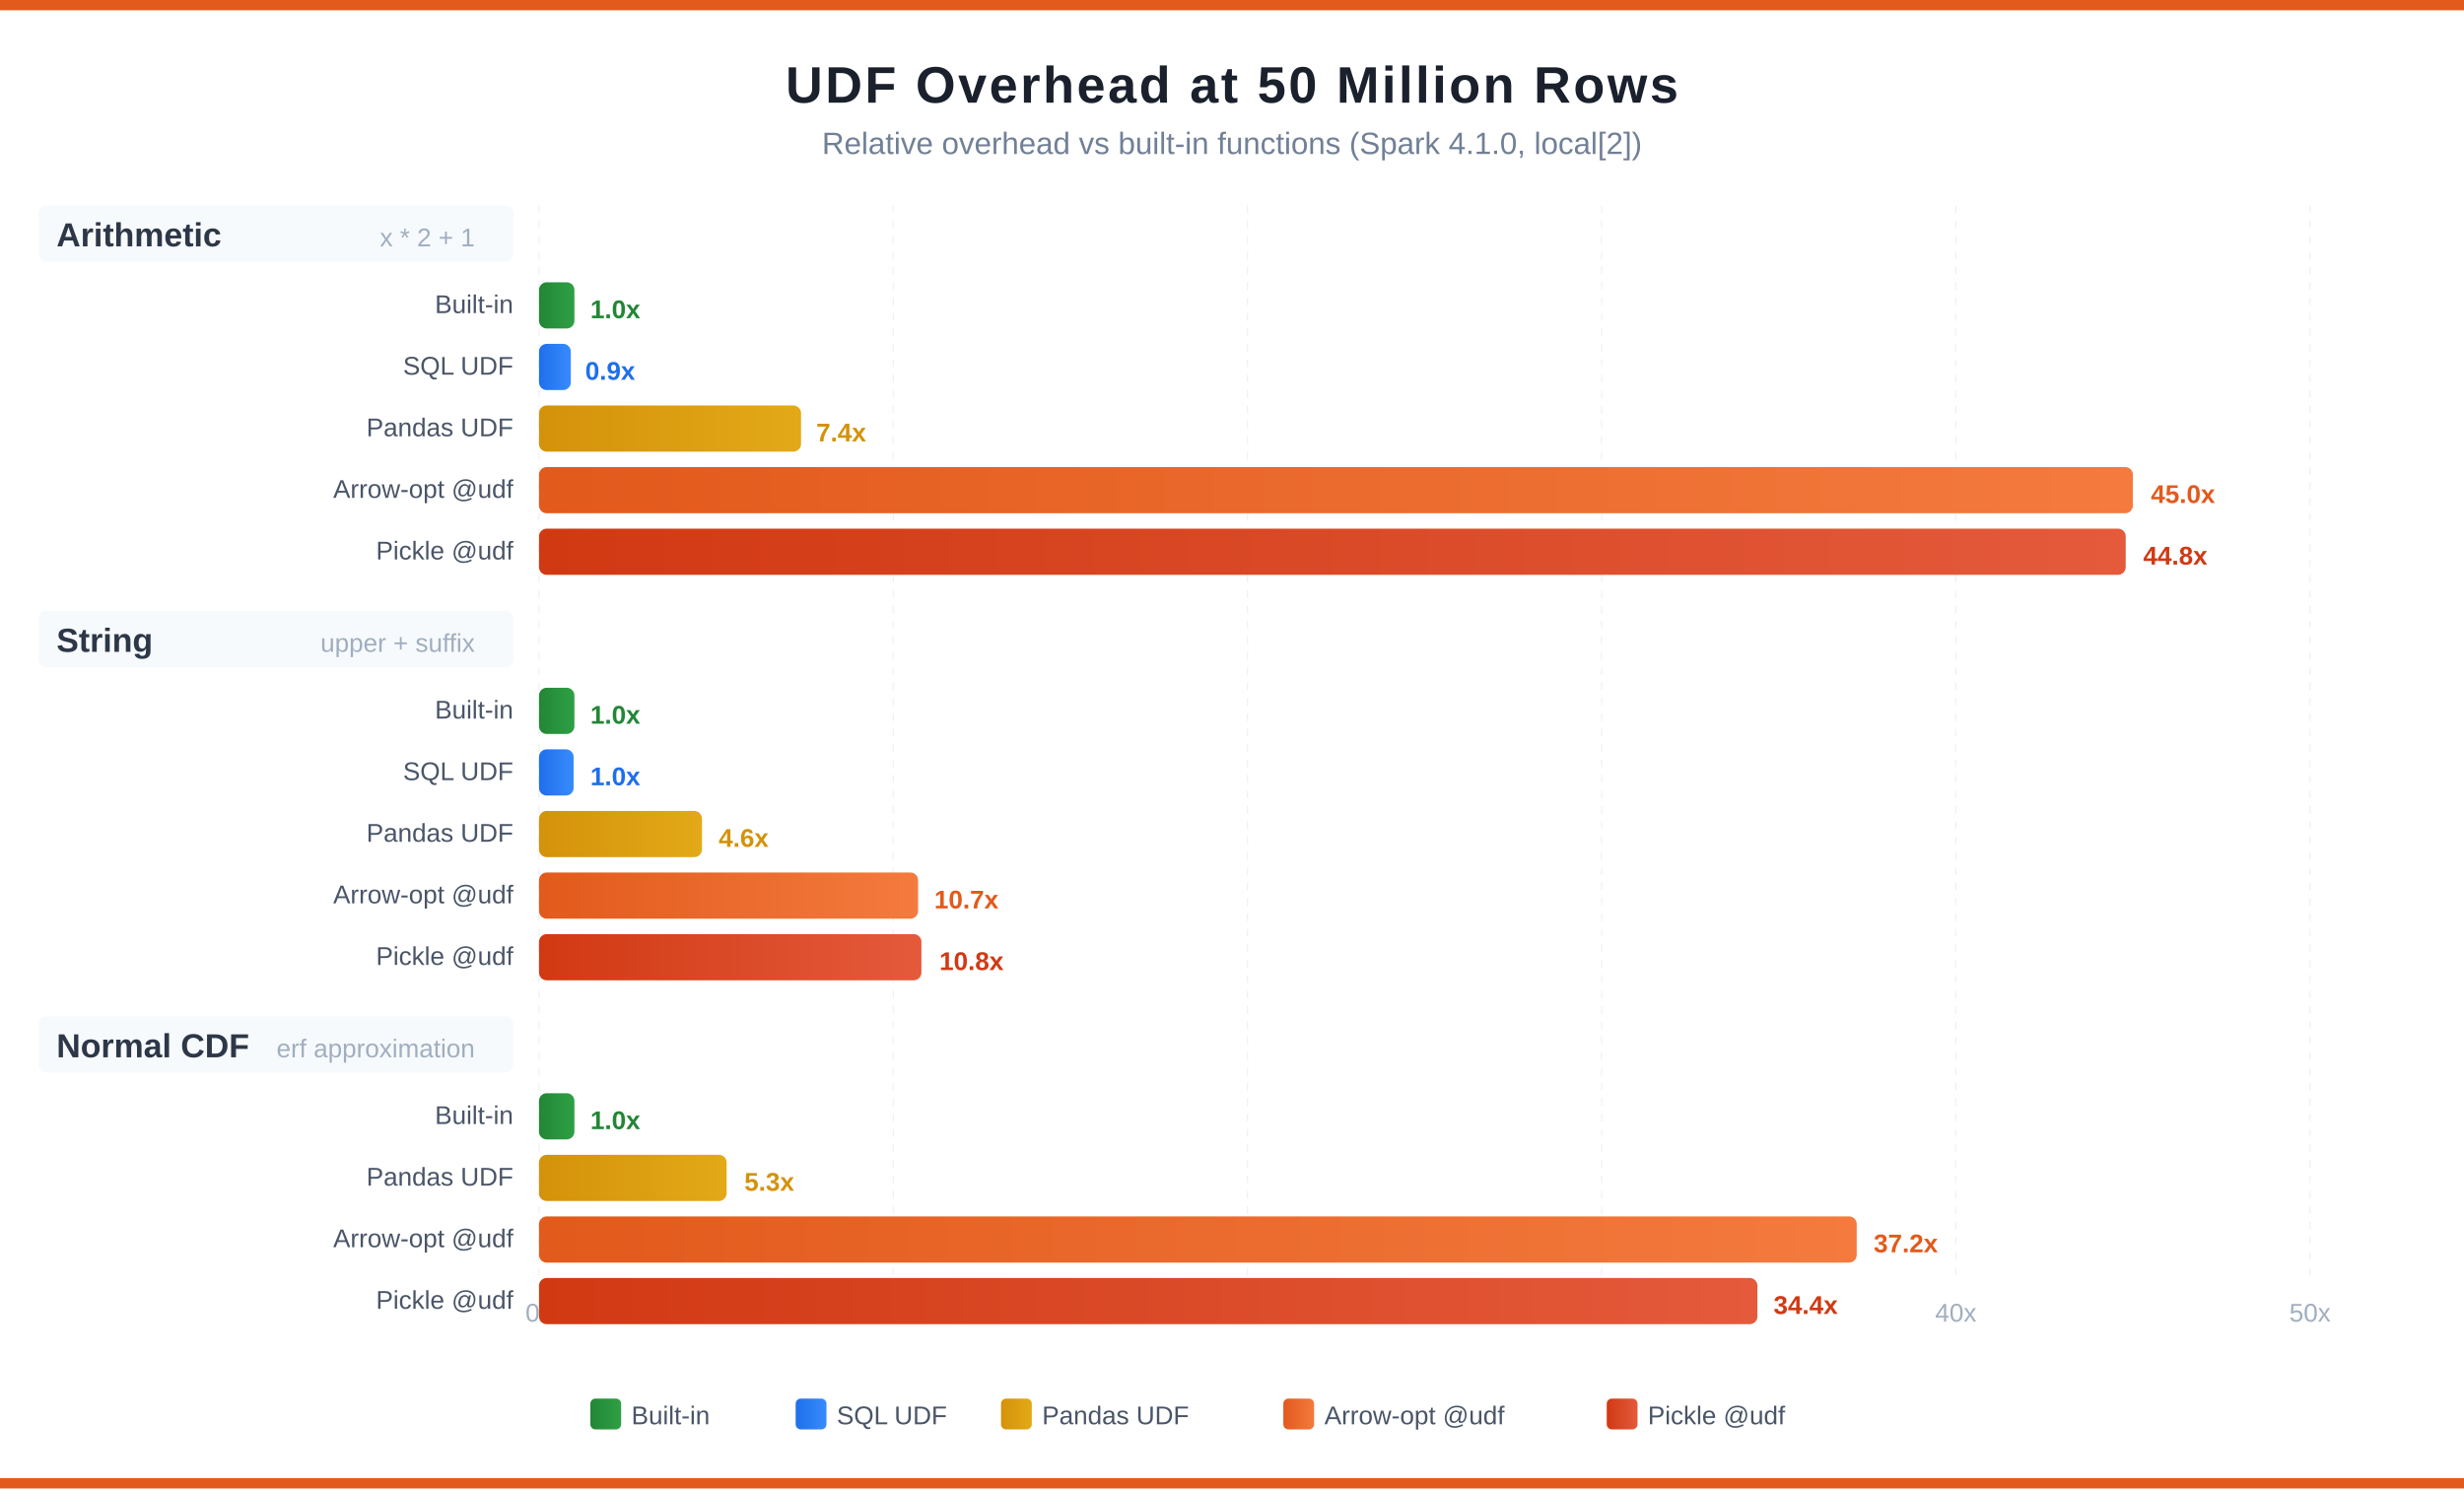
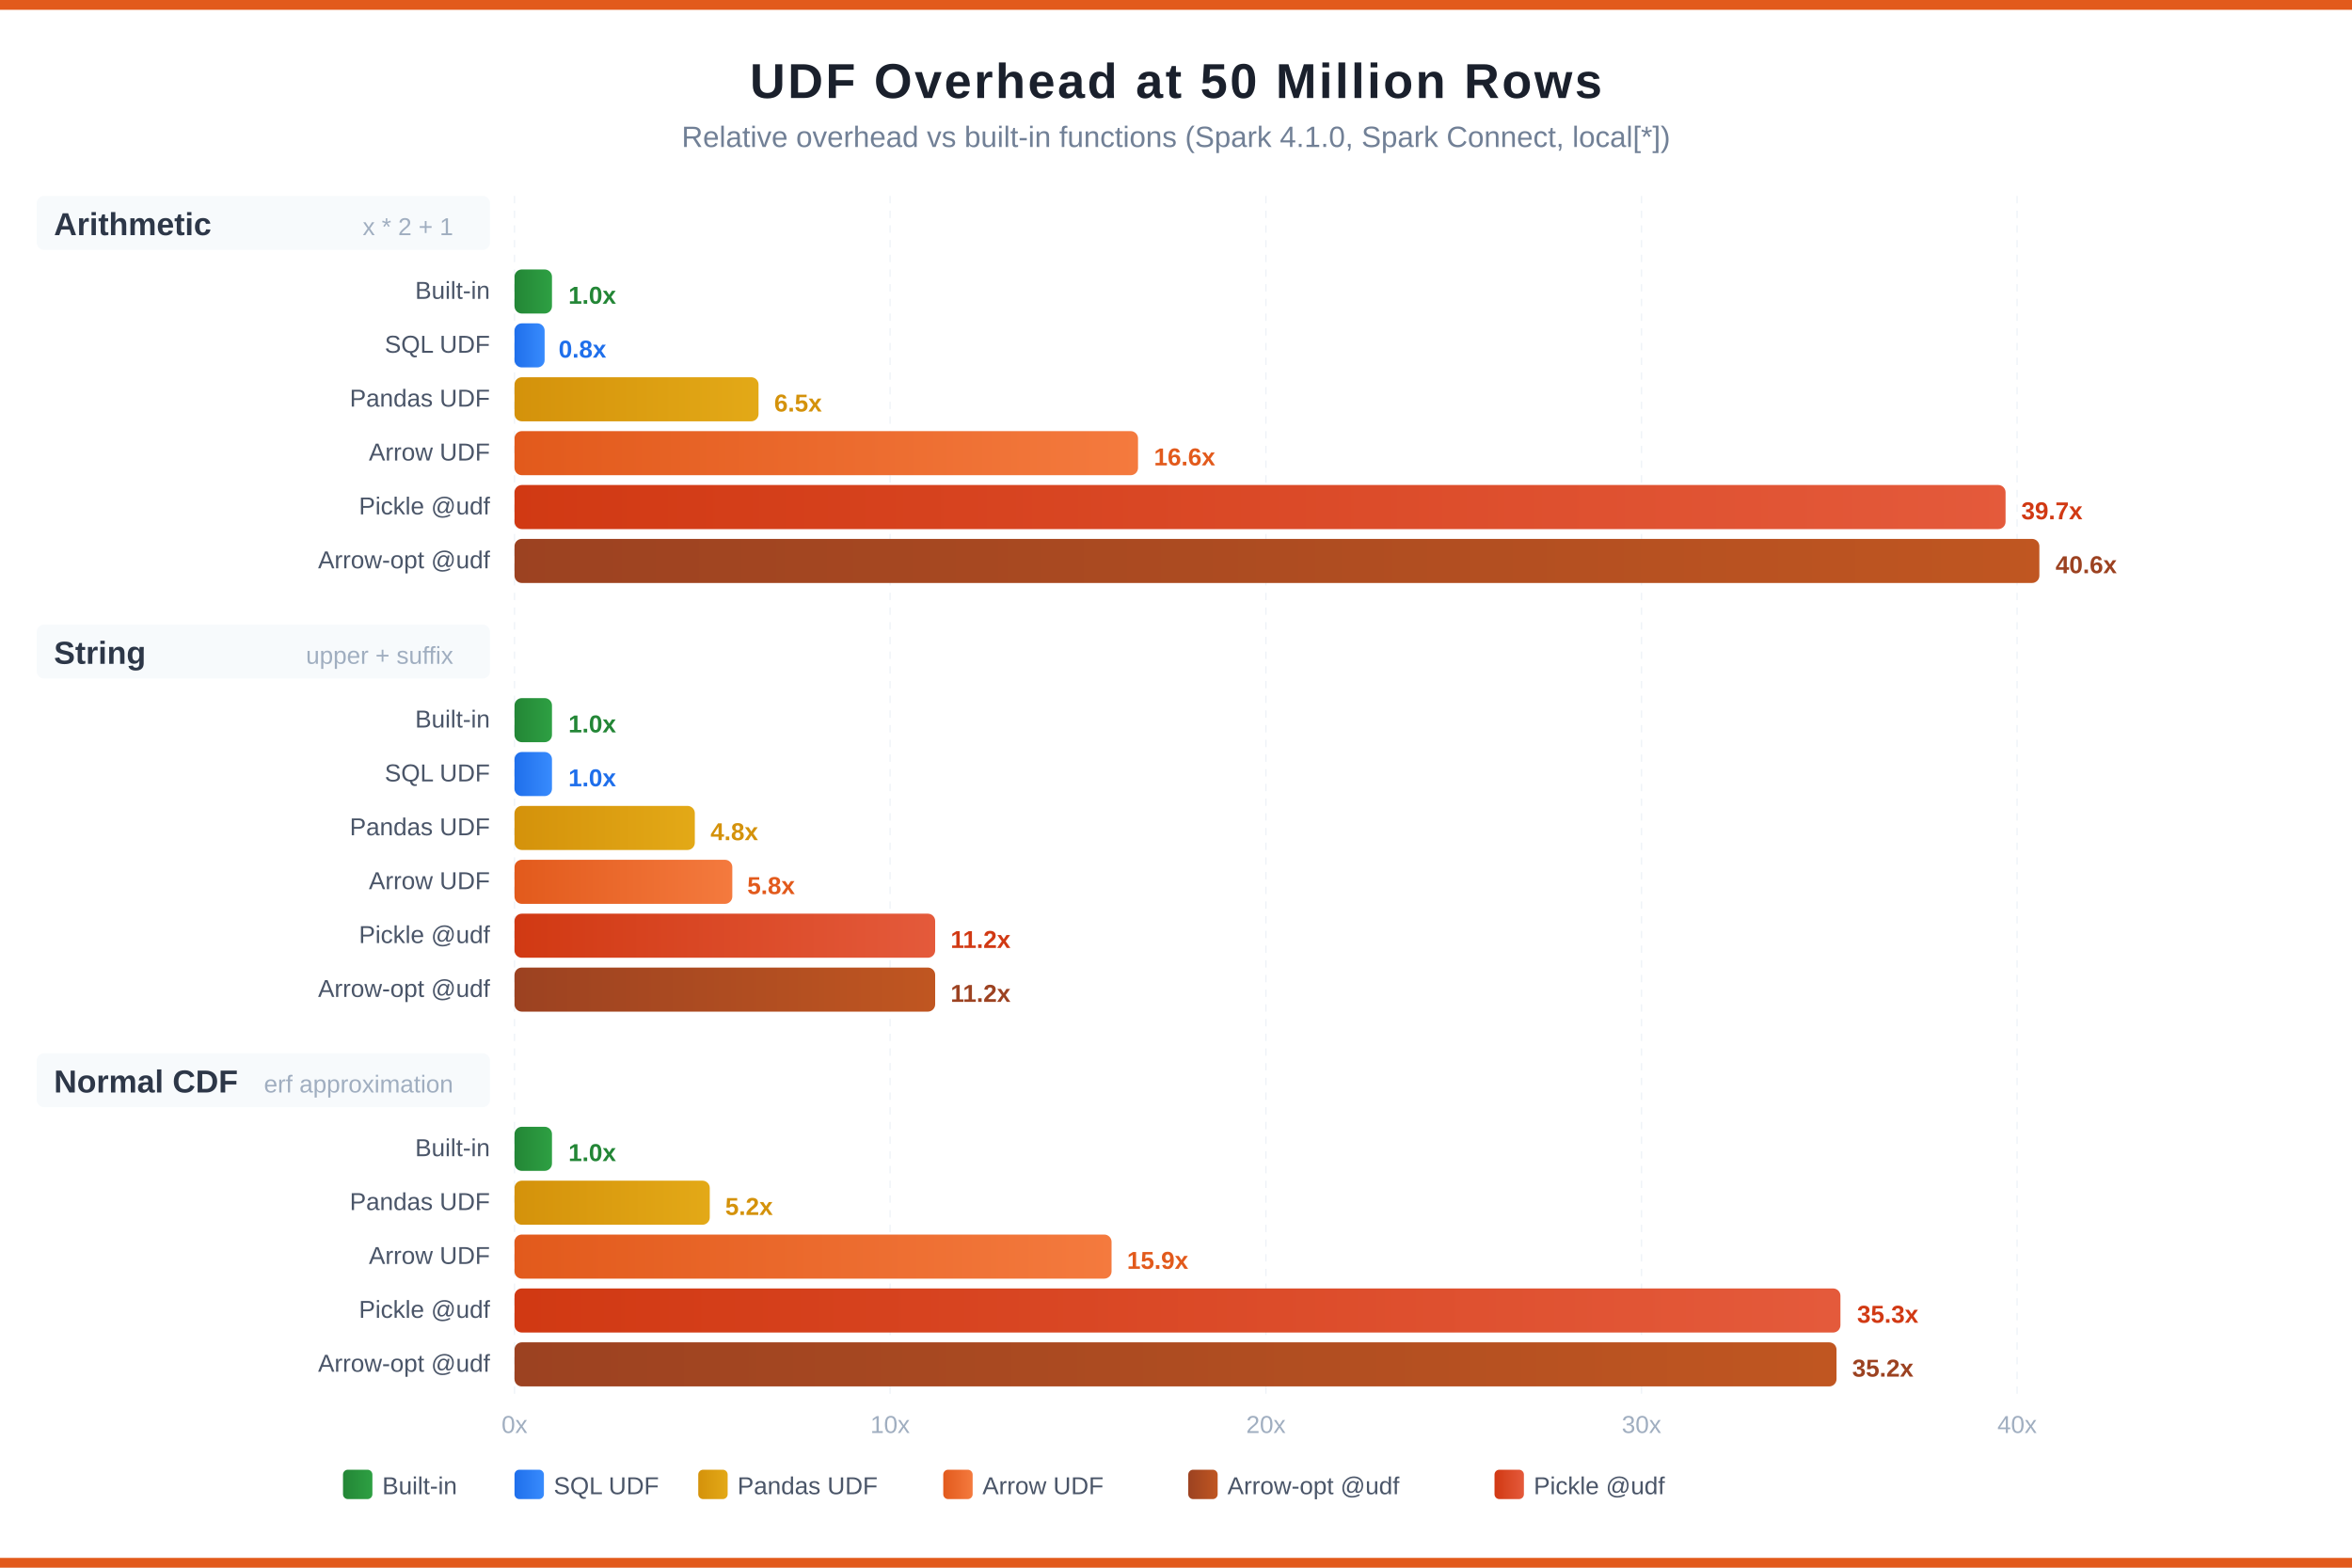
- <svg xmlns="http://www.w3.org/2000/svg" viewBox="0 0 960 580" font-family="'Segoe UI', Arial, Helvetica, sans-serif">
+ <svg xmlns="http://www.w3.org/2000/svg" viewBox="0 0 960 640" font-family="'Segoe UI', Arial, Helvetica, sans-serif">
  <defs>
    <linearGradient id="g-builtin" x1="0" x2="1" y1="0" y2="0">
      <stop offset="0%" stop-color="#238636" />
      <stop offset="100%" stop-color="#2ea043" />
    </linearGradient>
    <linearGradient id="g-sql" x1="0" x2="1" y1="0" y2="0">
      <stop offset="0%" stop-color="#1f6feb" />
      <stop offset="100%" stop-color="#388bfd" />
    </linearGradient>
+     <linearGradient id="g-arrow" x1="0" x2="1" y1="0" y2="0">
+       <stop offset="0%" stop-color="#E25A1C" />
+       <stop offset="100%" stop-color="#F47A3E" />
+     </linearGradient>
    <linearGradient id="g-pandas" x1="0" x2="1" y1="0" y2="0">
      <stop offset="0%" stop-color="#d4920b" />
      <stop offset="100%" stop-color="#e3a917" />
    </linearGradient>
    <linearGradient id="g-arrowopt" x1="0" x2="1" y1="0" y2="0">
-       <stop offset="0%" stop-color="#E25A1C" />
-       <stop offset="100%" stop-color="#F47A3E" />
+       <stop offset="0%" stop-color="#9C4221" />
+       <stop offset="100%" stop-color="#C05621" />
    </linearGradient>
    <linearGradient id="g-pickle" x1="0" x2="1" y1="0" y2="0">
      <stop offset="0%" stop-color="#D13913" />
      <stop offset="100%" stop-color="#E45A3B" />
    </linearGradient>
  </defs>
-   <rect width="960" height="580" fill="#FFFFFF" />
+   <rect width="960" height="640" fill="#FFFFFF" />
  <rect x="0" y="0" width="960" height="4" fill="#E25A1C" />
  <text x="480" y="40" font-size="20" fill="#1A202C" text-anchor="middle" font-weight="bold" letter-spacing="1">UDF Overhead at 50 Million Rows</text>
-   <text x="480" y="60" font-size="12" fill="#718096" text-anchor="middle">Relative overhead vs built-in functions (Spark 4.1.0, local[2])</text>
+   <text x="480" y="60" font-size="12" fill="#718096" text-anchor="middle">Relative overhead vs built-in functions (Spark 4.1.0, Spark Connect, local[*])</text>
  <g transform="translate(0, 80)">
    <g stroke="#EDF2F7" stroke-width="0.5" stroke-dasharray="3,3">
-       <line x1="210" y1="0" x2="210" y2="420" />
-       <line x1="348" y1="0" x2="348" y2="420" />
-       <line x1="486" y1="0" x2="486" y2="420" />
-       <line x1="624" y1="0" x2="624" y2="420" />
-       <line x1="762" y1="0" x2="762" y2="420" />
-       <line x1="900" y1="0" x2="900" y2="420" />
+       <line x1="210" y1="0" x2="210" y2="490" />
+       <line x1="363.3" y1="0" x2="363.3" y2="490" />
+       <line x1="516.7" y1="0" x2="516.7" y2="490" />
+       <line x1="670" y1="0" x2="670" y2="490" />
+       <line x1="823.3" y1="0" x2="823.3" y2="490" />
    </g>
    <g font-size="10" fill="#A0AEC0" text-anchor="middle">
-       <text x="210" y="435">0x</text>
-       <text x="348" y="435">10x</text>
-       <text x="486" y="435">20x</text>
-       <text x="624" y="435">30x</text>
-       <text x="762" y="435">40x</text>
-       <text x="900" y="435">50x</text>
+       <text x="210" y="505">0x</text>
+       <text x="363.3" y="505">10x</text>
+       <text x="516.7" y="505">20x</text>
+       <text x="670" y="505">30x</text>
+       <text x="823.3" y="505">40x</text>
    </g>
    <rect x="15" y="0" width="185" height="22" rx="3" fill="#F7FAFC" />
    <text x="22" y="16" font-size="13" fill="#2D3748" font-weight="bold">Arithmetic</text>
    <text x="185" y="16" font-size="10" fill="#A0AEC0" text-anchor="end">x * 2 + 1</text>
    <text x="200" y="42" font-size="10" fill="#4A5568" text-anchor="end">Built-in</text>
-     <rect x="210" y="30" width="13.8" height="18" rx="3" fill="url(#g-builtin)" />
-     <text x="230" y="44" font-size="10" fill="#238636" font-weight="600">1.0x</text>
-     <text x="200" y="66" font-size="10" fill="#4A5568" text-anchor="end">SQL UDF</text>
-     <rect x="210" y="54" width="12.4" height="18" rx="3" fill="url(#g-sql)" />
-     <text x="228" y="68" font-size="10" fill="#1f6feb" font-weight="600">0.9x</text>
-     <text x="200" y="90" font-size="10" fill="#4A5568" text-anchor="end">Pandas UDF</text>
-     <rect x="210" y="78" width="102.1" height="18" rx="3" fill="url(#g-pandas)" />
-     <text x="318" y="92" font-size="10" fill="#d4920b" font-weight="600">7.4x</text>
-     <text x="200" y="114" font-size="10" fill="#4A5568" text-anchor="end">Arrow-opt @udf</text>
-     <rect x="210" y="102" width="621" height="18" rx="3" fill="url(#g-arrowopt)" />
-     <text x="838" y="116" font-size="10" fill="#E25A1C" font-weight="700">45.0x</text>
-     <text x="200" y="138" font-size="10" fill="#4A5568" text-anchor="end">Pickle @udf</text>
-     <rect x="210" y="126" width="618.2" height="18" rx="3" fill="url(#g-pickle)" />
-     <text x="835" y="140" font-size="10" fill="#D13913" font-weight="700">44.8x</text>
-     <rect x="15" y="158" width="185" height="22" rx="3" fill="#F7FAFC" />
-     <text x="22" y="174" font-size="13" fill="#2D3748" font-weight="bold">String</text>
-     <text x="185" y="174" font-size="10" fill="#A0AEC0" text-anchor="end">upper + suffix</text>
-     <text x="200" y="200" font-size="10" fill="#4A5568" text-anchor="end">Built-in</text>
-     <rect x="210" y="188" width="13.8" height="18" rx="3" fill="url(#g-builtin)" />
-     <text x="230" y="202" font-size="10" fill="#238636" font-weight="600">1.0x</text>
-     <text x="200" y="224" font-size="10" fill="#4A5568" text-anchor="end">SQL UDF</text>
-     <rect x="210" y="212" width="13.5" height="18" rx="3" fill="url(#g-sql)" />
-     <text x="230" y="226" font-size="10" fill="#1f6feb" font-weight="600">1.0x</text>
-     <text x="200" y="248" font-size="10" fill="#4A5568" text-anchor="end">Pandas UDF</text>
-     <rect x="210" y="236" width="63.5" height="18" rx="3" fill="url(#g-pandas)" />
-     <text x="280" y="250" font-size="10" fill="#d4920b" font-weight="600">4.6x</text>
-     <text x="200" y="272" font-size="10" fill="#4A5568" text-anchor="end">Arrow-opt @udf</text>
-     <rect x="210" y="260" width="147.7" height="18" rx="3" fill="url(#g-arrowopt)" />
-     <text x="364" y="274" font-size="10" fill="#E25A1C" font-weight="600">10.7x</text>
-     <text x="200" y="296" font-size="10" fill="#4A5568" text-anchor="end">Pickle @udf</text>
-     <rect x="210" y="284" width="149.0" height="18" rx="3" fill="url(#g-pickle)" />
-     <text x="366" y="298" font-size="10" fill="#D13913" font-weight="600">10.8x</text>
-     <rect x="15" y="316" width="185" height="22" rx="3" fill="#F7FAFC" />
-     <text x="22" y="332" font-size="13" fill="#2D3748" font-weight="bold">Normal CDF</text>
-     <text x="185" y="332" font-size="10" fill="#A0AEC0" text-anchor="end">erf approximation</text>
-     <text x="200" y="358" font-size="10" fill="#4A5568" text-anchor="end">Built-in</text>
-     <rect x="210" y="346" width="13.8" height="18" rx="3" fill="url(#g-builtin)" />
-     <text x="230" y="360" font-size="10" fill="#238636" font-weight="600">1.0x</text>
-     <text x="200" y="382" font-size="10" fill="#4A5568" text-anchor="end">Pandas UDF</text>
-     <rect x="210" y="370" width="73.1" height="18" rx="3" fill="url(#g-pandas)" />
-     <text x="290" y="384" font-size="10" fill="#d4920b" font-weight="600">5.3x</text>
-     <text x="200" y="406" font-size="10" fill="#4A5568" text-anchor="end">Arrow-opt @udf</text>
-     <rect x="210" y="394" width="513.4" height="18" rx="3" fill="url(#g-arrowopt)" />
-     <text x="730" y="408" font-size="10" fill="#E25A1C" font-weight="700">37.2x</text>
-     <text x="200" y="430" font-size="10" fill="#4A5568" text-anchor="end">Pickle @udf</text>
-     <rect x="210" y="418" width="474.7" height="18" rx="3" fill="url(#g-pickle)" />
-     <text x="691" y="432" font-size="10" fill="#D13913" font-weight="700">34.4x</text>
+     <rect x="210" y="30" width="15.3" height="18" rx="3" fill="url(#g-builtin)" />
+     <text x="232" y="44" font-size="10" fill="#238636" font-weight="600">1.0x</text>
+     <text x="200" y="64" font-size="10" fill="#4A5568" text-anchor="end">SQL UDF</text>
+     <rect x="210" y="52" width="12.3" height="18" rx="3" fill="url(#g-sql)" />
+     <text x="228" y="66" font-size="10" fill="#1f6feb" font-weight="600">0.8x</text>
+     <text x="200" y="86" font-size="10" fill="#4A5568" text-anchor="end">Pandas UDF</text>
+     <rect x="210" y="74" width="99.6" height="18" rx="3" fill="url(#g-pandas)" />
+     <text x="316" y="88" font-size="10" fill="#d4920b" font-weight="600">6.5x</text>
+     <text x="200" y="108" font-size="10" fill="#4A5568" text-anchor="end">Arrow UDF</text>
+     <rect x="210" y="96" width="254.5" height="18" rx="3" fill="url(#g-arrow)" />
+     <text x="471" y="110" font-size="10" fill="#E25A1C" font-weight="600">16.6x</text>
+     <text x="200" y="130" font-size="10" fill="#4A5568" text-anchor="end">Pickle @udf</text>
+     <rect x="210" y="118" width="608.6" height="18" rx="3" fill="url(#g-pickle)" />
+     <text x="825" y="132" font-size="10" fill="#D13913" font-weight="700">39.7x</text>
+     <text x="200" y="152" font-size="10" fill="#4A5568" text-anchor="end">Arrow-opt @udf</text>
+     <rect x="210" y="140" width="622.4" height="18" rx="3" fill="url(#g-arrowopt)" />
+     <text x="839" y="154" font-size="10" fill="#9C4221" font-weight="700">40.6x</text>
+     <rect x="15" y="175" width="185" height="22" rx="3" fill="#F7FAFC" />
+     <text x="22" y="191" font-size="13" fill="#2D3748" font-weight="bold">String</text>
+     <text x="185" y="191" font-size="10" fill="#A0AEC0" text-anchor="end">upper + suffix</text>
+     <text x="200" y="217" font-size="10" fill="#4A5568" text-anchor="end">Built-in</text>
+     <rect x="210" y="205" width="15.3" height="18" rx="3" fill="url(#g-builtin)" />
+     <text x="232" y="219" font-size="10" fill="#238636" font-weight="600">1.0x</text>
+     <text x="200" y="239" font-size="10" fill="#4A5568" text-anchor="end">SQL UDF</text>
+     <rect x="210" y="227" width="15.3" height="18" rx="3" fill="url(#g-sql)" />
+     <text x="232" y="241" font-size="10" fill="#1f6feb" font-weight="600">1.0x</text>
+     <text x="200" y="261" font-size="10" fill="#4A5568" text-anchor="end">Pandas UDF</text>
+     <rect x="210" y="249" width="73.6" height="18" rx="3" fill="url(#g-pandas)" />
+     <text x="290" y="263" font-size="10" fill="#d4920b" font-weight="600">4.8x</text>
+     <text x="200" y="283" font-size="10" fill="#4A5568" text-anchor="end">Arrow UDF</text>
+     <rect x="210" y="271" width="88.9" height="18" rx="3" fill="url(#g-arrow)" />
+     <text x="305" y="285" font-size="10" fill="#E25A1C" font-weight="600">5.8x</text>
+     <text x="200" y="305" font-size="10" fill="#4A5568" text-anchor="end">Pickle @udf</text>
+     <rect x="210" y="293" width="171.7" height="18" rx="3" fill="url(#g-pickle)" />
+     <text x="388" y="307" font-size="10" fill="#D13913" font-weight="600">11.2x</text>
+     <text x="200" y="327" font-size="10" fill="#4A5568" text-anchor="end">Arrow-opt @udf</text>
+     <rect x="210" y="315" width="171.7" height="18" rx="3" fill="url(#g-arrowopt)" />
+     <text x="388" y="329" font-size="10" fill="#9C4221" font-weight="600">11.2x</text>
+     <rect x="15" y="350" width="185" height="22" rx="3" fill="#F7FAFC" />
+     <text x="22" y="366" font-size="13" fill="#2D3748" font-weight="bold">Normal CDF</text>
+     <text x="185" y="366" font-size="10" fill="#A0AEC0" text-anchor="end">erf approximation</text>
+     <text x="200" y="392" font-size="10" fill="#4A5568" text-anchor="end">Built-in</text>
+     <rect x="210" y="380" width="15.3" height="18" rx="3" fill="url(#g-builtin)" />
+     <text x="232" y="394" font-size="10" fill="#238636" font-weight="600">1.0x</text>
+     <text x="200" y="414" font-size="10" fill="#4A5568" text-anchor="end">Pandas UDF</text>
+     <rect x="210" y="402" width="79.7" height="18" rx="3" fill="url(#g-pandas)" />
+     <text x="296" y="416" font-size="10" fill="#d4920b" font-weight="600">5.2x</text>
+     <text x="200" y="436" font-size="10" fill="#4A5568" text-anchor="end">Arrow UDF</text>
+     <rect x="210" y="424" width="243.7" height="18" rx="3" fill="url(#g-arrow)" />
+     <text x="460" y="438" font-size="10" fill="#E25A1C" font-weight="600">15.9x</text>
+     <text x="200" y="458" font-size="10" fill="#4A5568" text-anchor="end">Pickle @udf</text>
+     <rect x="210" y="446" width="541.2" height="18" rx="3" fill="url(#g-pickle)" />
+     <text x="758" y="460" font-size="10" fill="#D13913" font-weight="700">35.3x</text>
+     <text x="200" y="480" font-size="10" fill="#4A5568" text-anchor="end">Arrow-opt @udf</text>
+     <rect x="210" y="468" width="539.6" height="18" rx="3" fill="url(#g-arrowopt)" />
+     <text x="756" y="482" font-size="10" fill="#9C4221" font-weight="700">35.2x</text>
  </g>
-   <g transform="translate(230, 545)" font-size="10">
+   <g transform="translate(140, 600)" font-size="10">
    <rect x="0" y="0" width="12" height="12" rx="2" fill="url(#g-builtin)" />
    <text x="16" y="10" fill="#4A5568">Built-in</text>
-     <rect x="80" y="0" width="12" height="12" rx="2" fill="url(#g-sql)" />
-     <text x="96" y="10" fill="#4A5568">SQL UDF</text>
-     <rect x="160" y="0" width="12" height="12" rx="2" fill="url(#g-pandas)" />
-     <text x="176" y="10" fill="#4A5568">Pandas UDF</text>
-     <rect x="270" y="0" width="12" height="12" rx="2" fill="url(#g-arrowopt)" />
-     <text x="286" y="10" fill="#4A5568">Arrow-opt @udf</text>
-     <rect x="396" y="0" width="12" height="12" rx="2" fill="url(#g-pickle)" />
-     <text x="412" y="10" fill="#4A5568">Pickle @udf</text>
+     <rect x="70" y="0" width="12" height="12" rx="2" fill="url(#g-sql)" />
+     <text x="86" y="10" fill="#4A5568">SQL UDF</text>
+     <rect x="145" y="0" width="12" height="12" rx="2" fill="url(#g-pandas)" />
+     <text x="161" y="10" fill="#4A5568">Pandas UDF</text>
+     <rect x="245" y="0" width="12" height="12" rx="2" fill="url(#g-arrow)" />
+     <text x="261" y="10" fill="#4A5568">Arrow UDF</text>
+     <rect x="345" y="0" width="12" height="12" rx="2" fill="url(#g-arrowopt)" />
+     <text x="361" y="10" fill="#4A5568">Arrow-opt @udf</text>
+     <rect x="470" y="0" width="12" height="12" rx="2" fill="url(#g-pickle)" />
+     <text x="486" y="10" fill="#4A5568">Pickle @udf</text>
  </g>
-   <rect x="0" y="576" width="960" height="4" fill="#E25A1C" />
+   <rect x="0" y="636" width="960" height="4" fill="#E25A1C" />
</svg>
